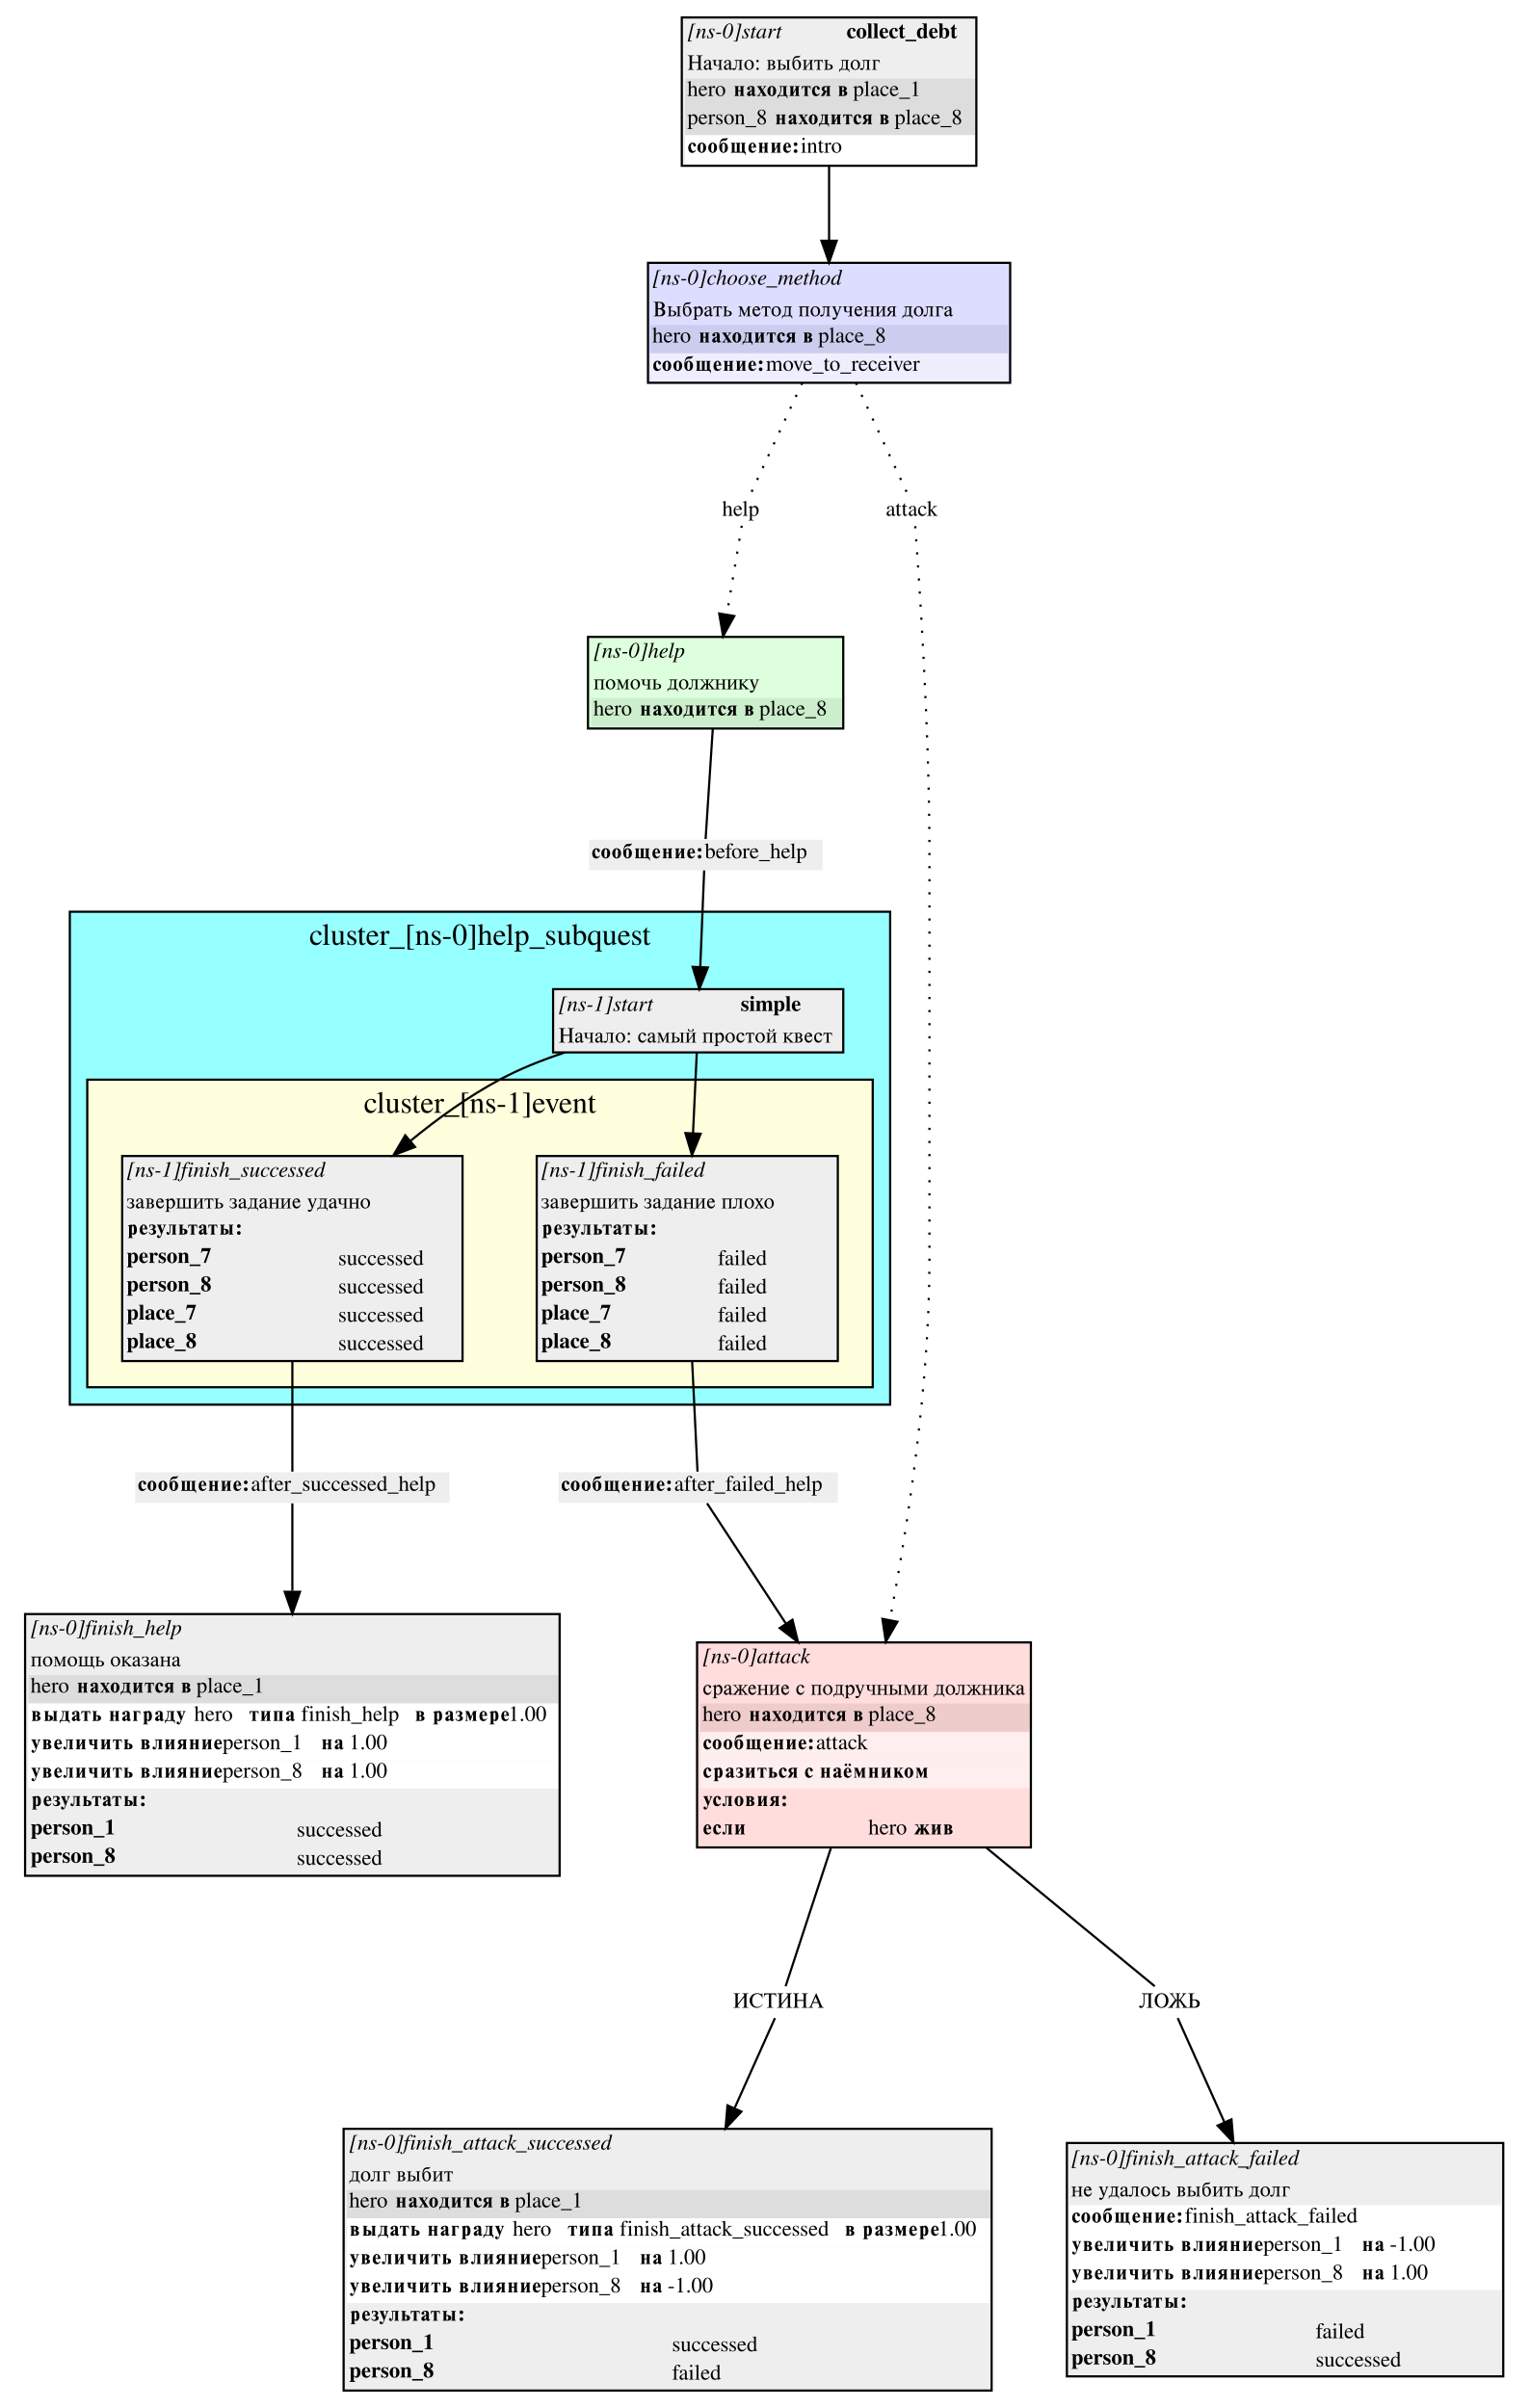
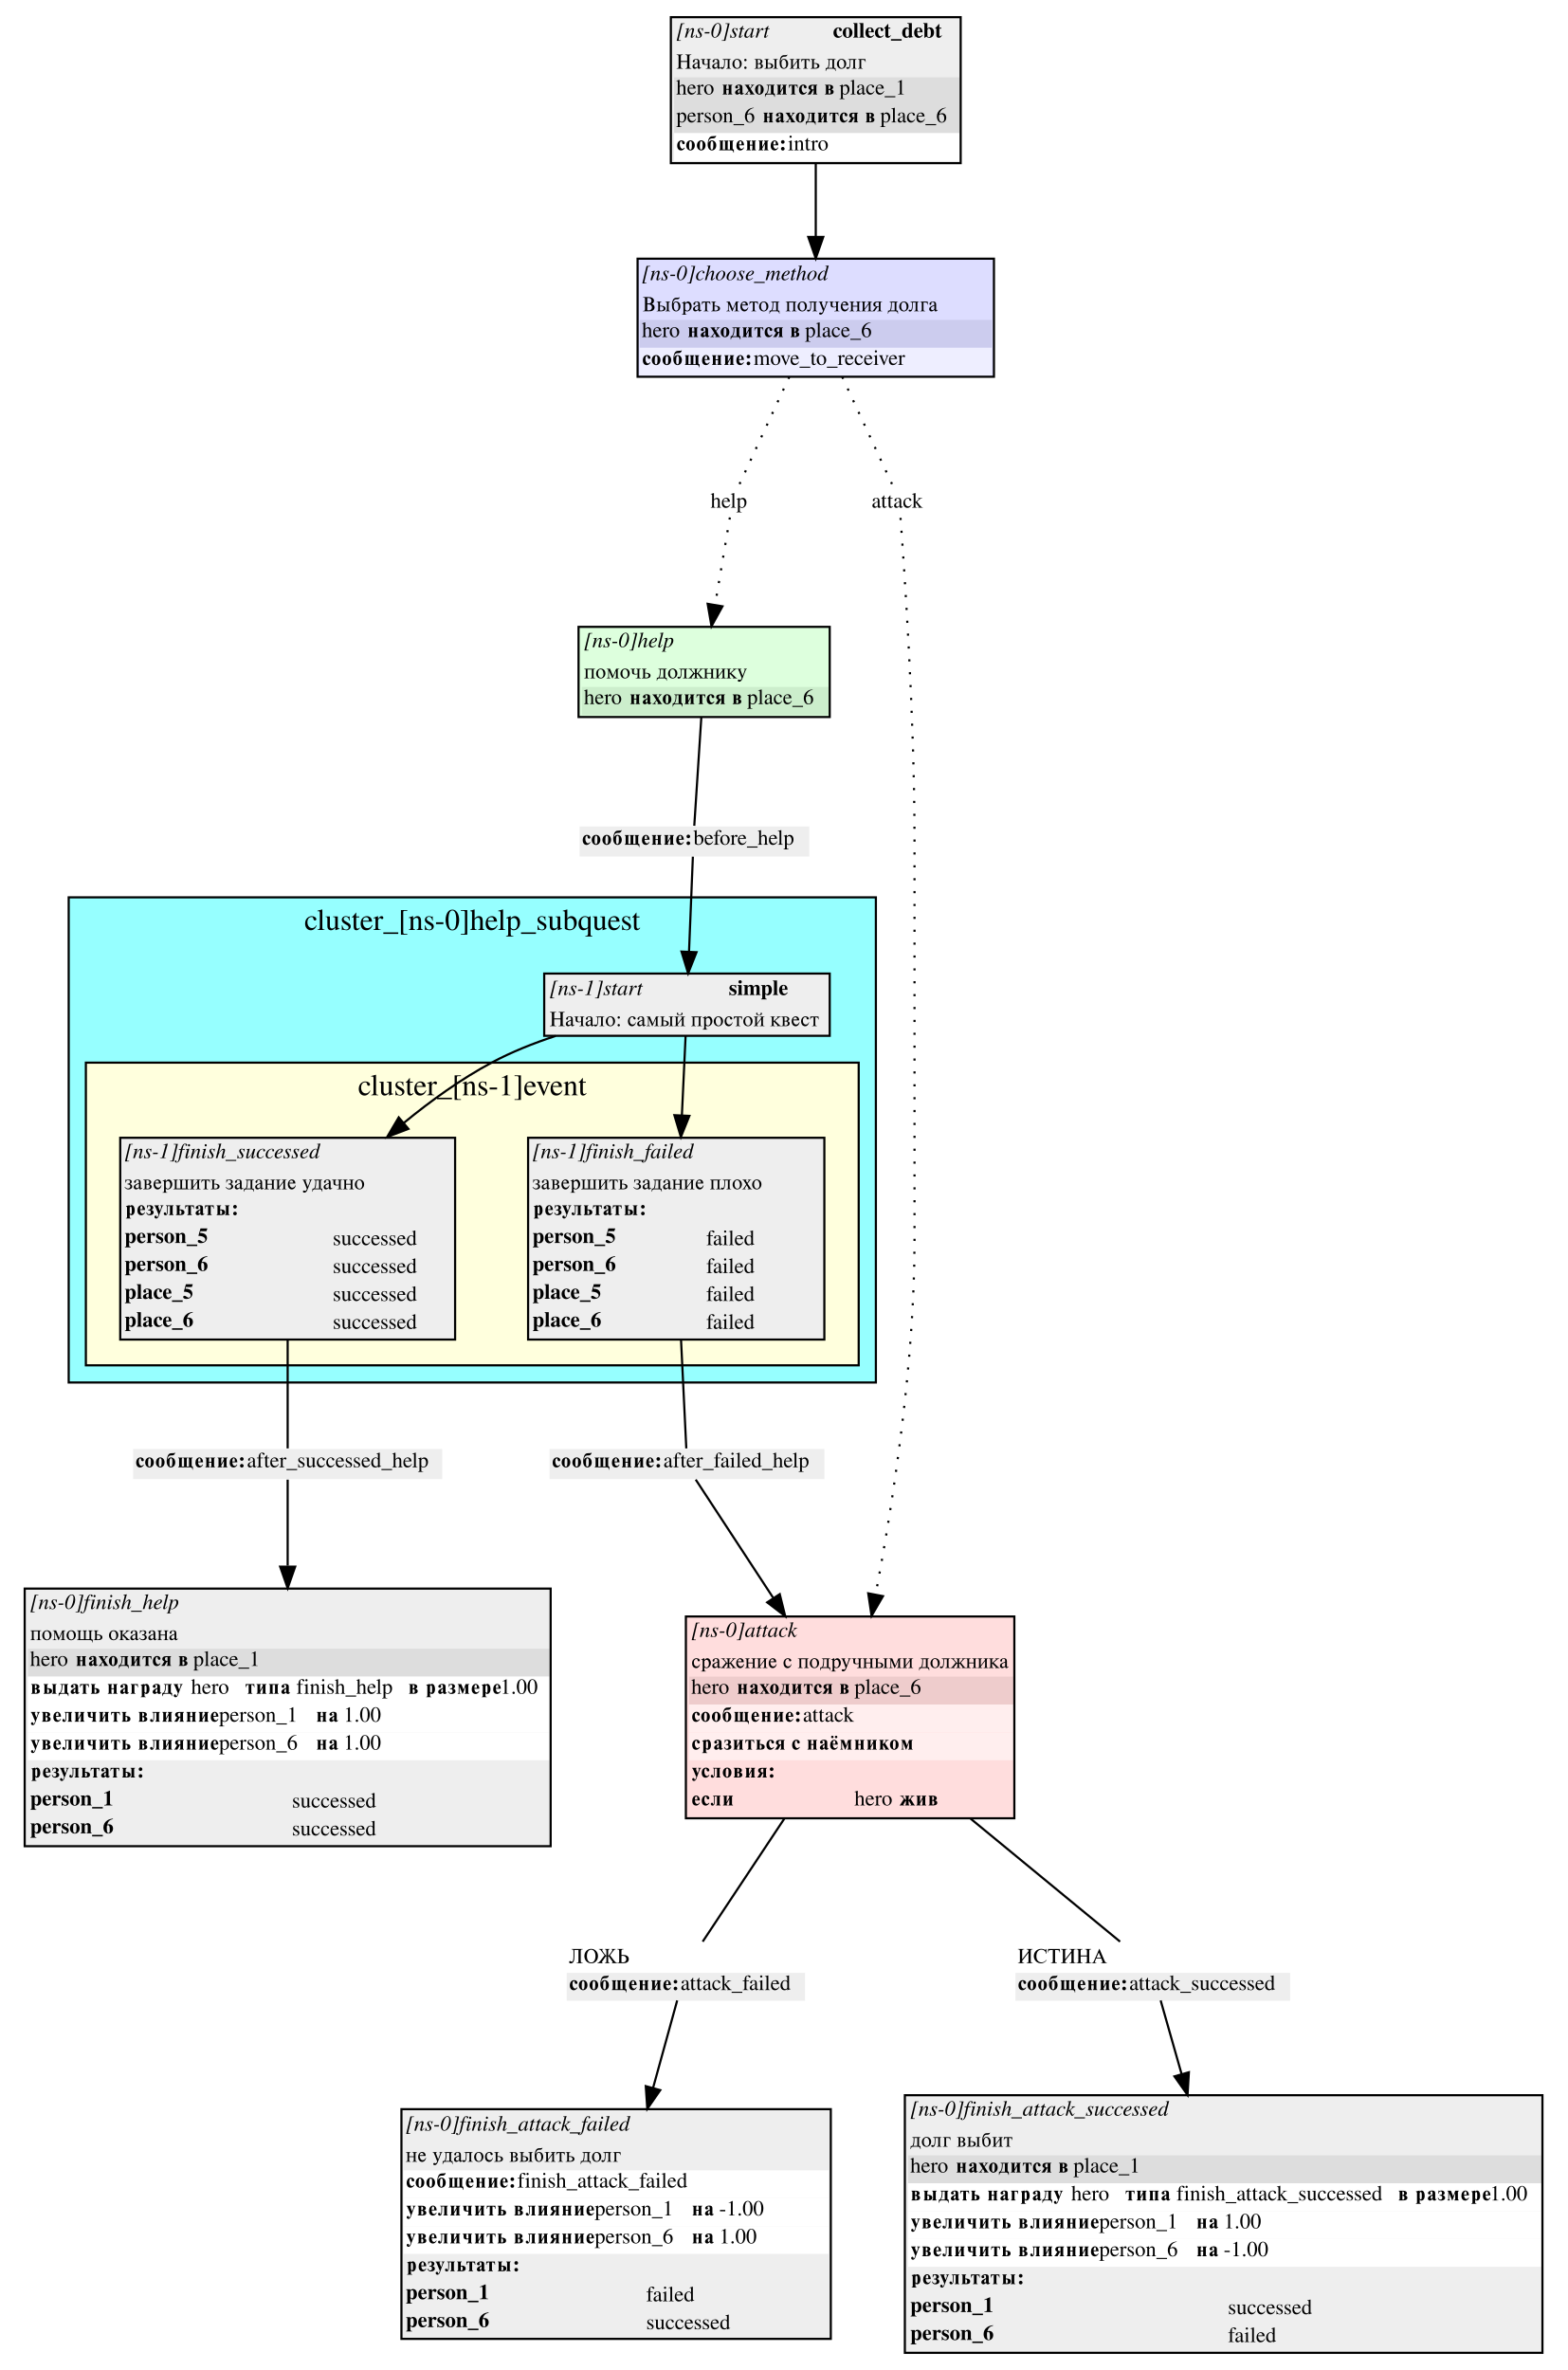
- <svg xmlns="http://www.w3.org/2000/svg" width="701pt" height="1104pt" viewBox="0.00 0.00 701.00 1104.00">
+ <svg xmlns="http://www.w3.org/2000/svg" width="730pt" height="1104pt" viewBox="0.00 0.00 730.00 1104.00">
  <g id="graph0" class="graph" transform="scale(1 1) rotate(0) translate(4 1100)">
-     <polygon fill="white" stroke="white" points="-4,4 -4,-1100 697,-1100 697,4 -4,4" />
+     <polygon fill="white" stroke="white" points="-4,4 -4,-1100 726,-1100 726,4 -4,4" />
    <g id="clust1" class="cluster">
      <polygon fill="#96ffff" stroke="black" points="28,-456 28,-682 404,-682 404,-456 28,-456" />
      <text text-anchor="middle" x="216" y="-666.8" font-family="Times,serif" font-size="14.00">cluster_[ns-0]help_subquest</text>
    </g>
    <g id="clust2" class="cluster">
      <polygon fill="#ffffdd" stroke="black" points="36,-464 36,-605 396,-605 396,-464 36,-464" />
      <text text-anchor="middle" x="216" y="-589.8" font-family="Times,serif" font-size="14.00">cluster_[ns-1]event</text>
    </g>
    <g id="node1" class="node">
      <polygon fill="#eeeeee" stroke="none" points="249.5,-617.5 249.5,-646.5 382.5,-646.5 382.5,-617.5 249.5,-617.5" />
      <text text-anchor="start" x="252" y="-636.5" font-family="Times,serif" font-style="italic" font-size="10.00">[ns-1]start</text>
      <text text-anchor="start" x="335.5" y="-636.5" font-family="Times,serif" font-weight="bold" font-size="10.00">simple</text>
      <text text-anchor="start" x="252" y="-622" font-family="Times,serif" font-size="10.00">Начало: самый простой квест</text>
      <polygon fill="none" stroke="black" points="249.5,-617.5 249.5,-646.5 382.5,-646.5 382.5,-617.5 249.5,-617.5" />
    </g>
    <g id="node6" class="node">
      <polygon fill="#eeeeee" stroke="none" points="242,-476 242,-570 380,-570 380,-476 242,-476" />
      <text text-anchor="start" x="244" y="-560.5" font-family="Times,serif" font-style="italic" font-size="10.00">[ns-1]finish_failed</text>
      <text text-anchor="start" x="244" y="-546" font-family="Times,serif" font-size="10.00">завершить задание плохо</text>
      <polygon fill="#eeeeee" stroke="none" points="243,-529 243,-542 379,-542 379,-529 243,-529" />
      <text text-anchor="start" x="244" y="-534" font-family="Times,serif" font-weight="bold" font-size="10.00">результаты:</text>
-       <text text-anchor="start" x="244" y="-521" font-family="Times,serif" font-weight="bold" font-size="10.00">person_7</text>
+       <text text-anchor="start" x="244" y="-521" font-family="Times,serif" font-weight="bold" font-size="10.00">person_5</text>
      <text text-anchor="start" x="325" y="-520" font-family="Times,serif" font-size="10.00">failed</text>
-       <text text-anchor="start" x="244" y="-508" font-family="Times,serif" font-weight="bold" font-size="10.00">person_8</text>
+       <text text-anchor="start" x="244" y="-508" font-family="Times,serif" font-weight="bold" font-size="10.00">person_6</text>
      <text text-anchor="start" x="325" y="-507" font-family="Times,serif" font-size="10.00">failed</text>
-       <text text-anchor="start" x="244" y="-495" font-family="Times,serif" font-weight="bold" font-size="10.00">place_7</text>
+       <text text-anchor="start" x="244" y="-495" font-family="Times,serif" font-weight="bold" font-size="10.00">place_5</text>
      <text text-anchor="start" x="325" y="-494" font-family="Times,serif" font-size="10.00">failed</text>
-       <text text-anchor="start" x="244" y="-482" font-family="Times,serif" font-weight="bold" font-size="10.00">place_8</text>
+       <text text-anchor="start" x="244" y="-482" font-family="Times,serif" font-weight="bold" font-size="10.00">place_6</text>
      <text text-anchor="start" x="325" y="-481" font-family="Times,serif" font-size="10.00">failed</text>
      <polygon fill="none" stroke="black" points="242,-476 242,-570 380,-570 380,-476 242,-476" />
    </g>
    <g id="edge14" class="edge">
      <path fill="none" stroke="black" d="M315.367,-617.448C314.918,-607.855 314.284,-594.28 313.637,-580.442" />
      <polygon fill="black" stroke="black" points="317.13,-580.198 313.167,-570.373 310.138,-580.525 317.13,-580.198" />
    </g>
    <g id="node7" class="node">
      <polygon fill="#eeeeee" stroke="none" points="52,-476 52,-570 208,-570 208,-476 52,-476" />
      <text text-anchor="start" x="54" y="-560.5" font-family="Times,serif" font-style="italic" font-size="10.00">[ns-1]finish_successed</text>
      <text text-anchor="start" x="54" y="-546" font-family="Times,serif" font-size="10.00">завершить задание удачно</text>
      <polygon fill="#eeeeee" stroke="none" points="53,-529 53,-542 207,-542 207,-529 53,-529" />
      <text text-anchor="start" x="54" y="-534" font-family="Times,serif" font-weight="bold" font-size="10.00">результаты:</text>
-       <text text-anchor="start" x="54" y="-521" font-family="Times,serif" font-weight="bold" font-size="10.00">person_7</text>
+       <text text-anchor="start" x="54" y="-521" font-family="Times,serif" font-weight="bold" font-size="10.00">person_5</text>
      <text text-anchor="start" x="151" y="-520" font-family="Times,serif" font-size="10.00">successed</text>
-       <text text-anchor="start" x="54" y="-508" font-family="Times,serif" font-weight="bold" font-size="10.00">person_8</text>
+       <text text-anchor="start" x="54" y="-508" font-family="Times,serif" font-weight="bold" font-size="10.00">person_6</text>
      <text text-anchor="start" x="151" y="-507" font-family="Times,serif" font-size="10.00">successed</text>
-       <text text-anchor="start" x="54" y="-495" font-family="Times,serif" font-weight="bold" font-size="10.00">place_7</text>
+       <text text-anchor="start" x="54" y="-495" font-family="Times,serif" font-weight="bold" font-size="10.00">place_5</text>
      <text text-anchor="start" x="151" y="-494" font-family="Times,serif" font-size="10.00">successed</text>
-       <text text-anchor="start" x="54" y="-482" font-family="Times,serif" font-weight="bold" font-size="10.00">place_8</text>
+       <text text-anchor="start" x="54" y="-482" font-family="Times,serif" font-weight="bold" font-size="10.00">place_6</text>
      <text text-anchor="start" x="151" y="-481" font-family="Times,serif" font-size="10.00">successed</text>
      <polygon fill="none" stroke="black" points="52,-476 52,-570 208,-570 208,-476 52,-476" />
    </g>
-     <g id="edge15" class="edge">
+     <g id="edge17" class="edge">
      <path fill="none" stroke="black" d="M254.858,-617.448C244.589,-614.078 234.268,-609.969 225,-605 210.763,-597.367 196.764,-587.312 184.07,-576.894" />
      <polygon fill="black" stroke="black" points="186.246,-574.15 176.345,-570.378 181.733,-579.501 186.246,-574.15" />
    </g>
    <g id="node2" class="node">
      <polygon fill="#eeeeee" stroke="none" points="308.5,-1024 308.5,-1092 443.5,-1092 443.5,-1024 308.5,-1024" />
      <text text-anchor="start" x="311" y="-1082.5" font-family="Times,serif" font-style="italic" font-size="10.00">[ns-0]start</text>
      <text text-anchor="start" x="384" y="-1082.5" font-family="Times,serif" font-weight="bold" font-size="10.00">collect_debt</text>
      <text text-anchor="start" x="311" y="-1068" font-family="Times,serif" font-size="10.00">Начало: выбить долг</text>
      <polygon fill="#dddddd" stroke="none" points="310,-1051 310,-1064 443,-1064 443,-1051 310,-1051" />
      <text text-anchor="start" x="311" y="-1056" font-family="Times,serif" font-size="10.00">hero </text>
      <text text-anchor="start" x="332" y="-1056" font-family="Times,serif" font-weight="bold" font-size="10.00">находится в</text>
      <text text-anchor="start" x="387" y="-1056" font-family="Times,serif" font-size="10.00"> place_1</text>
      <polygon fill="#dddddd" stroke="none" points="310,-1038 310,-1051 443,-1051 443,-1038 310,-1038" />
-       <text text-anchor="start" x="311" y="-1043" font-family="Times,serif" font-size="10.00">person_8 </text>
+       <text text-anchor="start" x="311" y="-1043" font-family="Times,serif" font-size="10.00">person_6 </text>
      <text text-anchor="start" x="351" y="-1043" font-family="Times,serif" font-weight="bold" font-size="10.00">находится в</text>
-       <text text-anchor="start" x="406" y="-1043" font-family="Times,serif" font-size="10.00"> place_8</text>
+       <text text-anchor="start" x="406" y="-1043" font-family="Times,serif" font-size="10.00"> place_6</text>
      <polygon fill="#ffffff" stroke="none" points="310,-1025 310,-1038 443,-1038 443,-1025 310,-1025" />
      <text text-anchor="start" x="311" y="-1030" font-family="Times,serif" font-weight="bold" font-size="10.00">сообщение:</text>
      <text text-anchor="start" x="363" y="-1030" font-family="Times,serif" font-size="10.00"> intro</text>
      <polygon fill="none" stroke="black" points="308.5,-1024 308.5,-1092 443.5,-1092 443.5,-1024 308.5,-1024" />
    </g>
    <g id="node5" class="node">
      <polygon fill="#ddddff" stroke="none" points="293,-924.5 293,-979.5 459,-979.5 459,-924.5 293,-924.5" />
      <text text-anchor="start" x="295" y="-969.5" font-family="Times,serif" font-style="italic" font-size="10.00">[ns-0]choose_method</text>
      <text text-anchor="start" x="295" y="-955" font-family="Times,serif" font-size="10.00">Выбрать метод получения долга</text>
      <polygon fill="#ccccee" stroke="none" points="294,-938 294,-951 458,-951 458,-938 294,-938" />
      <text text-anchor="start" x="295" y="-943" font-family="Times,serif" font-size="10.00">hero </text>
      <text text-anchor="start" x="316" y="-943" font-family="Times,serif" font-weight="bold" font-size="10.00">находится в</text>
-       <text text-anchor="start" x="371" y="-943" font-family="Times,serif" font-size="10.00"> place_8</text>
+       <text text-anchor="start" x="371" y="-943" font-family="Times,serif" font-size="10.00"> place_6</text>
      <polygon fill="#eeeeff" stroke="none" points="294,-925 294,-938 458,-938 458,-925 294,-925" />
      <text text-anchor="start" x="295" y="-930" font-family="Times,serif" font-weight="bold" font-size="10.00">сообщение:</text>
      <text text-anchor="start" x="347" y="-930" font-family="Times,serif" font-size="10.00"> move_to_receiver</text>
      <polygon fill="none" stroke="black" points="293,-924.5 293,-979.5 459,-979.5 459,-924.5 293,-924.5" />
    </g>
    <g id="edge5" class="edge">
      <path fill="none" stroke="black" d="M376,-1023.81C376,-1013 376,-1000.93 376,-989.867" />
      <polygon fill="black" stroke="black" points="379.5,-989.639 376,-979.639 372.5,-989.639 379.5,-989.639" />
    </g>
    <g id="node3" class="node">
      <polygon fill="#ffdddd" stroke="none" points="315.5,-253 315.5,-347 468.5,-347 468.5,-253 315.5,-253" />
      <text text-anchor="start" x="318" y="-337.5" font-family="Times,serif" font-style="italic" font-size="10.00">[ns-0]attack</text>
      <text text-anchor="start" x="318" y="-323" font-family="Times,serif" font-size="10.00">сражение с подручными должника</text>
      <polygon fill="#eecccc" stroke="none" points="317,-306 317,-319 468,-319 468,-306 317,-306" />
      <text text-anchor="start" x="318" y="-311" font-family="Times,serif" font-size="10.00">hero </text>
      <text text-anchor="start" x="339" y="-311" font-family="Times,serif" font-weight="bold" font-size="10.00">находится в</text>
-       <text text-anchor="start" x="394" y="-311" font-family="Times,serif" font-size="10.00"> place_8</text>
+       <text text-anchor="start" x="394" y="-311" font-family="Times,serif" font-size="10.00"> place_6</text>
      <polygon fill="#ffeeee" stroke="none" points="317,-293 317,-306 468,-306 468,-293 317,-293" />
      <text text-anchor="start" x="318" y="-298" font-family="Times,serif" font-weight="bold" font-size="10.00">сообщение:</text>
      <text text-anchor="start" x="370" y="-298" font-family="Times,serif" font-size="10.00"> attack</text>
      <polygon fill="#ffeeee" stroke="none" points="317,-280 317,-293 468,-293 468,-280 317,-280" />
      <text text-anchor="start" x="318" y="-285" font-family="Times,serif" font-weight="bold" font-size="10.00">сразиться с наёмником</text>
      <polygon fill="#ffdddd" stroke="none" points="317,-267 317,-280 468,-280 468,-267 317,-267" />
      <text text-anchor="start" x="318" y="-272" font-family="Times,serif" font-weight="bold" font-size="10.00">условия:</text>
      <text text-anchor="start" x="318" y="-259" font-family="Times,serif" font-weight="bold" font-size="10.00">если </text>
      <polygon fill="#ffdddd" stroke="none" points="393,-254 393,-267 468,-267 468,-254 393,-254" />
      <text text-anchor="start" x="394" y="-259" font-family="Times,serif" font-size="10.00">hero </text>
      <text text-anchor="start" x="415" y="-259" font-family="Times,serif" font-weight="bold" font-size="10.00">жив</text>
      <polygon fill="none" stroke="black" points="315.5,-253 315.5,-347 468.5,-347 468.5,-253 315.5,-253" />
    </g>
    <g id="node15" class="node">
-       <polygon fill="#ffffff" stroke="none" points="331,-175 331,-189 377,-189 377,-175 331,-175" />
-       <text text-anchor="start" x="332" y="-179.5" font-family="Times,serif" font-size="10.00">ИСТИНА</text>
+       <polygon fill="#ffffff" stroke="none" points="260,-181 260,-195 371,-195 371,-181 260,-181" />
+       <text text-anchor="start" x="261" y="-185.5" font-family="Times,serif" font-size="10.00">ЛОЖЬ</text>
+       <polygon fill="#eeeeee" stroke="none" points="260,-168 260,-181 371,-181 371,-168 260,-168" />
+       <text text-anchor="start" x="261" y="-173" font-family="Times,serif" font-weight="bold" font-size="10.00">сообщение:</text>
+       <text text-anchor="start" x="313" y="-173" font-family="Times,serif" font-size="10.00"> attack_failed</text>
    </g>
    <g id="edge10" class="edge">
-       <path fill="none" stroke="black" d="M376.872,-252.82C368.924,-228.559 360.033,-201.416 356.084,-189.36" />
+       <path fill="none" stroke="black" d="M361.346,-252.82C347.59,-232.097 332.439,-209.271 323.325,-195.542" />
    </g>
    <g id="node17" class="node">
-       <polygon fill="#ffffff" stroke="none" points="517,-175 517,-189 550,-189 550,-175 517,-175" />
-       <text text-anchor="start" x="518" y="-179.5" font-family="Times,serif" font-size="10.00">ЛОЖЬ</text>
-     </g>
-     <g id="edge16" class="edge">
-       <path fill="none" stroke="black" d="M448.132,-252.82C477.622,-228.559 510.615,-201.416 525.269,-189.36" />
+       <polygon fill="#ffffff" stroke="none" points="469,-181 469,-195 597,-195 597,-181 469,-181" />
+       <text text-anchor="start" x="470" y="-185.5" font-family="Times,serif" font-size="10.00">ИСТИНА</text>
+       <polygon fill="#eeeeee" stroke="none" points="469,-168 469,-181 597,-181 597,-168 469,-168" />
+       <text text-anchor="start" x="470" y="-173" font-family="Times,serif" font-weight="bold" font-size="10.00">сообщение:</text>
+       <text text-anchor="start" x="522" y="-173" font-family="Times,serif" font-size="10.00"> attack_successed</text>
+     </g>
+     <g id="edge15" class="edge">
+       <path fill="none" stroke="black" d="M448.132,-252.82C473.322,-232.097 501.067,-209.271 517.756,-195.542" />
    </g>
    <g id="node4" class="node">
-       <polygon fill="#eeeeee" stroke="none" points="153.5,-4 153.5,-124 450.5,-124 450.5,-4 153.5,-4" />
-       <text text-anchor="start" x="156" y="-114.5" font-family="Times,serif" font-style="italic" font-size="10.00">[ns-0]finish_attack_successed</text>
-       <text text-anchor="start" x="156" y="-100" font-family="Times,serif" font-size="10.00">долг выбит</text>
-       <polygon fill="#dddddd" stroke="none" points="155,-83 155,-96 450,-96 450,-83 155,-83" />
-       <text text-anchor="start" x="156" y="-88" font-family="Times,serif" font-size="10.00">hero </text>
-       <text text-anchor="start" x="177" y="-88" font-family="Times,serif" font-weight="bold" font-size="10.00">находится в</text>
-       <text text-anchor="start" x="232" y="-88" font-family="Times,serif" font-size="10.00"> place_1</text>
-       <polygon fill="#ffffff" stroke="none" points="155,-70 155,-83 450,-83 450,-70 155,-70" />
-       <text text-anchor="start" x="156" y="-75" font-family="Times,serif" font-weight="bold" font-size="10.00">выдать награду </text>
-       <text text-anchor="start" x="231" y="-75" font-family="Times,serif" font-size="10.00">  hero </text>
-       <text text-anchor="start" x="256" y="-75" font-family="Times,serif" font-weight="bold" font-size="10.00">типа </text>
-       <text text-anchor="start" x="280" y="-75" font-family="Times,serif" font-size="10.00"> finish_attack_successed </text>
-       <text text-anchor="start" x="383" y="-75" font-family="Times,serif" font-weight="bold" font-size="10.00">в размере</text>
-       <text text-anchor="start" x="426" y="-75" font-family="Times,serif" font-size="10.00"> 1.00</text>
-       <polygon fill="#ffffff" stroke="none" points="155,-57 155,-70 450,-70 450,-57 155,-57" />
-       <text text-anchor="start" x="156" y="-62" font-family="Times,serif" font-weight="bold" font-size="10.00">увеличить влияние </text>
-       <text text-anchor="start" x="244" y="-62" font-family="Times,serif" font-size="10.00">  person_1 </text>
-       <text text-anchor="start" x="289" y="-62" font-family="Times,serif" font-weight="bold" font-size="10.00">на </text>
-       <text text-anchor="start" x="302" y="-62" font-family="Times,serif" font-size="10.00"> 1.00</text>
-       <polygon fill="#ffffff" stroke="none" points="155,-44 155,-57 450,-57 450,-44 155,-44" />
-       <text text-anchor="start" x="156" y="-49" font-family="Times,serif" font-weight="bold" font-size="10.00">увеличить влияние </text>
-       <text text-anchor="start" x="244" y="-49" font-family="Times,serif" font-size="10.00">  person_8 </text>
-       <text text-anchor="start" x="289" y="-49" font-family="Times,serif" font-weight="bold" font-size="10.00">на </text>
-       <text text-anchor="start" x="302" y="-49" font-family="Times,serif" font-size="10.00"> -1.00</text>
-       <polygon fill="#eeeeee" stroke="none" points="155,-31 155,-44 450,-44 450,-31 155,-31" />
-       <text text-anchor="start" x="156" y="-36" font-family="Times,serif" font-weight="bold" font-size="10.00">результаты:</text>
-       <text text-anchor="start" x="156" y="-23" font-family="Times,serif" font-weight="bold" font-size="10.00">person_1</text>
-       <text text-anchor="start" x="304" y="-22" font-family="Times,serif" font-size="10.00">successed</text>
-       <text text-anchor="start" x="156" y="-10" font-family="Times,serif" font-weight="bold" font-size="10.00">person_8</text>
-       <text text-anchor="start" x="304" y="-9" font-family="Times,serif" font-size="10.00">failed</text>
-       <polygon fill="none" stroke="black" points="153.5,-4 153.5,-124 450.5,-124 450.5,-4 153.5,-4" />
+       <polygon fill="#eeeeee" stroke="none" points="417.5,-4 417.5,-124 714.5,-124 714.5,-4 417.5,-4" />
+       <text text-anchor="start" x="420" y="-114.5" font-family="Times,serif" font-style="italic" font-size="10.00">[ns-0]finish_attack_successed</text>
+       <text text-anchor="start" x="420" y="-100" font-family="Times,serif" font-size="10.00">долг выбит</text>
+       <polygon fill="#dddddd" stroke="none" points="419,-83 419,-96 714,-96 714,-83 419,-83" />
+       <text text-anchor="start" x="420" y="-88" font-family="Times,serif" font-size="10.00">hero </text>
+       <text text-anchor="start" x="441" y="-88" font-family="Times,serif" font-weight="bold" font-size="10.00">находится в</text>
+       <text text-anchor="start" x="496" y="-88" font-family="Times,serif" font-size="10.00"> place_1</text>
+       <polygon fill="#ffffff" stroke="none" points="419,-70 419,-83 714,-83 714,-70 419,-70" />
+       <text text-anchor="start" x="420" y="-75" font-family="Times,serif" font-weight="bold" font-size="10.00">выдать награду </text>
+       <text text-anchor="start" x="495" y="-75" font-family="Times,serif" font-size="10.00">  hero </text>
+       <text text-anchor="start" x="520" y="-75" font-family="Times,serif" font-weight="bold" font-size="10.00">типа </text>
+       <text text-anchor="start" x="544" y="-75" font-family="Times,serif" font-size="10.00"> finish_attack_successed </text>
+       <text text-anchor="start" x="647" y="-75" font-family="Times,serif" font-weight="bold" font-size="10.00">в размере</text>
+       <text text-anchor="start" x="690" y="-75" font-family="Times,serif" font-size="10.00"> 1.00</text>
+       <polygon fill="#ffffff" stroke="none" points="419,-57 419,-70 714,-70 714,-57 419,-57" />
+       <text text-anchor="start" x="420" y="-62" font-family="Times,serif" font-weight="bold" font-size="10.00">увеличить влияние </text>
+       <text text-anchor="start" x="508" y="-62" font-family="Times,serif" font-size="10.00">  person_1 </text>
+       <text text-anchor="start" x="553" y="-62" font-family="Times,serif" font-weight="bold" font-size="10.00">на </text>
+       <text text-anchor="start" x="566" y="-62" font-family="Times,serif" font-size="10.00"> 1.00</text>
+       <polygon fill="#ffffff" stroke="none" points="419,-44 419,-57 714,-57 714,-44 419,-44" />
+       <text text-anchor="start" x="420" y="-49" font-family="Times,serif" font-weight="bold" font-size="10.00">увеличить влияние </text>
+       <text text-anchor="start" x="508" y="-49" font-family="Times,serif" font-size="10.00">  person_6 </text>
+       <text text-anchor="start" x="553" y="-49" font-family="Times,serif" font-weight="bold" font-size="10.00">на </text>
+       <text text-anchor="start" x="566" y="-49" font-family="Times,serif" font-size="10.00"> -1.00</text>
+       <polygon fill="#eeeeee" stroke="none" points="419,-31 419,-44 714,-44 714,-31 419,-31" />
+       <text text-anchor="start" x="420" y="-36" font-family="Times,serif" font-weight="bold" font-size="10.00">результаты:</text>
+       <text text-anchor="start" x="420" y="-23" font-family="Times,serif" font-weight="bold" font-size="10.00">person_1</text>
+       <text text-anchor="start" x="568" y="-22" font-family="Times,serif" font-size="10.00">successed</text>
+       <text text-anchor="start" x="420" y="-10" font-family="Times,serif" font-weight="bold" font-size="10.00">person_6</text>
+       <text text-anchor="start" x="568" y="-9" font-family="Times,serif" font-size="10.00">failed</text>
+       <polygon fill="none" stroke="black" points="417.5,-4 417.5,-124 714.5,-124 714.5,-4 417.5,-4" />
    </g>
    <g id="node13" class="node">
      <polygon fill="#ffffff" stroke="none" points="326,-859 326,-873 348,-873 348,-859 326,-859" />
      <text text-anchor="start" x="327" y="-863.5" font-family="Times,serif" font-size="10.00">help</text>
    </g>
    <g id="edge6" class="edge">
      <path fill="none" stroke="black" stroke-dasharray="1,5" d="M363.66,-924.422C355.269,-906.349 344.825,-883.853 339.868,-873.177" />
    </g>
    <g id="node16" class="node">
      <polygon fill="#ffffff" stroke="none" points="401,-859 401,-873 429,-873 429,-859 401,-859" />
      <text text-anchor="start" x="402" y="-863.5" font-family="Times,serif" font-size="10.00">attack</text>
    </g>
    <g id="edge12" class="edge">
      <path fill="none" stroke="black" stroke-dasharray="1,5" d="M388.34,-924.422C396.731,-906.349 407.175,-883.853 412.132,-873.177" />
    </g>
    <g id="node12" class="node">
      <polygon fill="#eeeeee" stroke="none" points="252,-411 252,-425 380,-425 380,-411 252,-411" />
      <text text-anchor="start" x="253" y="-416.5" font-family="Times,serif" font-weight="bold" font-size="10.00">сообщение:</text>
      <text text-anchor="start" x="305" y="-416.5" font-family="Times,serif" font-size="10.00"> after_failed_help</text>
    </g>
    <g id="edge3" class="edge">
      <path fill="none" stroke="black" d="M313.237,-475.923C314.194,-456.211 315.202,-435.429 315.694,-425.298" />
    </g>
    <g id="node11" class="node">
      <polygon fill="#eeeeee" stroke="none" points="58,-411 58,-425 202,-425 202,-411 58,-411" />
      <text text-anchor="start" x="59" y="-416.5" font-family="Times,serif" font-weight="bold" font-size="10.00">сообщение:</text>
      <text text-anchor="start" x="111" y="-416.5" font-family="Times,serif" font-size="10.00"> after_successed_help</text>
    </g>
    <g id="edge1" class="edge">
      <path fill="none" stroke="black" d="M130,-475.923C130,-456.211 130,-435.429 130,-425.298" />
    </g>
    <g id="node8" class="node">
-       <polygon fill="#eeeeee" stroke="none" points="485,-10.5 485,-117.5 685,-117.5 685,-10.5 485,-10.5" />
-       <text text-anchor="start" x="487" y="-107.5" font-family="Times,serif" font-style="italic" font-size="10.00">[ns-0]finish_attack_failed</text>
-       <text text-anchor="start" x="487" y="-93" font-family="Times,serif" font-size="10.00">не удалось выбить долг</text>
-       <polygon fill="#ffffff" stroke="none" points="486,-76 486,-89 684,-89 684,-76 486,-76" />
-       <text text-anchor="start" x="487" y="-81" font-family="Times,serif" font-weight="bold" font-size="10.00">сообщение:</text>
-       <text text-anchor="start" x="539" y="-81" font-family="Times,serif" font-size="10.00"> finish_attack_failed</text>
-       <polygon fill="#ffffff" stroke="none" points="486,-63 486,-76 684,-76 684,-63 486,-63" />
-       <text text-anchor="start" x="487" y="-68" font-family="Times,serif" font-weight="bold" font-size="10.00">увеличить влияние </text>
-       <text text-anchor="start" x="575" y="-68" font-family="Times,serif" font-size="10.00">  person_1 </text>
-       <text text-anchor="start" x="620" y="-68" font-family="Times,serif" font-weight="bold" font-size="10.00">на </text>
-       <text text-anchor="start" x="633" y="-68" font-family="Times,serif" font-size="10.00"> -1.00</text>
-       <polygon fill="#ffffff" stroke="none" points="486,-50 486,-63 684,-63 684,-50 486,-50" />
-       <text text-anchor="start" x="487" y="-55" font-family="Times,serif" font-weight="bold" font-size="10.00">увеличить влияние </text>
-       <text text-anchor="start" x="575" y="-55" font-family="Times,serif" font-size="10.00">  person_8 </text>
-       <text text-anchor="start" x="620" y="-55" font-family="Times,serif" font-weight="bold" font-size="10.00">на </text>
-       <text text-anchor="start" x="633" y="-55" font-family="Times,serif" font-size="10.00"> 1.00</text>
-       <polygon fill="#eeeeee" stroke="none" points="486,-37 486,-50 684,-50 684,-37 486,-37" />
-       <text text-anchor="start" x="487" y="-42" font-family="Times,serif" font-weight="bold" font-size="10.00">результаты:</text>
-       <text text-anchor="start" x="487" y="-29" font-family="Times,serif" font-weight="bold" font-size="10.00">person_1</text>
-       <text text-anchor="start" x="599" y="-28" font-family="Times,serif" font-size="10.00">failed</text>
-       <text text-anchor="start" x="487" y="-16" font-family="Times,serif" font-weight="bold" font-size="10.00">person_8</text>
-       <text text-anchor="start" x="599" y="-15" font-family="Times,serif" font-size="10.00">successed</text>
-       <polygon fill="none" stroke="black" points="485,-10.5 485,-117.5 685,-117.5 685,-10.5 485,-10.5" />
+       <polygon fill="#eeeeee" stroke="none" points="183,-10.5 183,-117.5 383,-117.5 383,-10.5 183,-10.5" />
+       <text text-anchor="start" x="185" y="-107.5" font-family="Times,serif" font-style="italic" font-size="10.00">[ns-0]finish_attack_failed</text>
+       <text text-anchor="start" x="185" y="-93" font-family="Times,serif" font-size="10.00">не удалось выбить долг</text>
+       <polygon fill="#ffffff" stroke="none" points="184,-76 184,-89 382,-89 382,-76 184,-76" />
+       <text text-anchor="start" x="185" y="-81" font-family="Times,serif" font-weight="bold" font-size="10.00">сообщение:</text>
+       <text text-anchor="start" x="237" y="-81" font-family="Times,serif" font-size="10.00"> finish_attack_failed</text>
+       <polygon fill="#ffffff" stroke="none" points="184,-63 184,-76 382,-76 382,-63 184,-63" />
+       <text text-anchor="start" x="185" y="-68" font-family="Times,serif" font-weight="bold" font-size="10.00">увеличить влияние </text>
+       <text text-anchor="start" x="273" y="-68" font-family="Times,serif" font-size="10.00">  person_1 </text>
+       <text text-anchor="start" x="318" y="-68" font-family="Times,serif" font-weight="bold" font-size="10.00">на </text>
+       <text text-anchor="start" x="331" y="-68" font-family="Times,serif" font-size="10.00"> -1.00</text>
+       <polygon fill="#ffffff" stroke="none" points="184,-50 184,-63 382,-63 382,-50 184,-50" />
+       <text text-anchor="start" x="185" y="-55" font-family="Times,serif" font-weight="bold" font-size="10.00">увеличить влияние </text>
+       <text text-anchor="start" x="273" y="-55" font-family="Times,serif" font-size="10.00">  person_6 </text>
+       <text text-anchor="start" x="318" y="-55" font-family="Times,serif" font-weight="bold" font-size="10.00">на </text>
+       <text text-anchor="start" x="331" y="-55" font-family="Times,serif" font-size="10.00"> 1.00</text>
+       <polygon fill="#eeeeee" stroke="none" points="184,-37 184,-50 382,-50 382,-37 184,-37" />
+       <text text-anchor="start" x="185" y="-42" font-family="Times,serif" font-weight="bold" font-size="10.00">результаты:</text>
+       <text text-anchor="start" x="185" y="-29" font-family="Times,serif" font-weight="bold" font-size="10.00">person_1</text>
+       <text text-anchor="start" x="297" y="-28" font-family="Times,serif" font-size="10.00">failed</text>
+       <text text-anchor="start" x="185" y="-16" font-family="Times,serif" font-weight="bold" font-size="10.00">person_6</text>
+       <text text-anchor="start" x="297" y="-15" font-family="Times,serif" font-size="10.00">successed</text>
+       <polygon fill="none" stroke="black" points="183,-10.5 183,-117.5 383,-117.5 383,-10.5 183,-10.5" />
    </g>
    <g id="node9" class="node">
      <polygon fill="#ddffdd" stroke="none" points="265.5,-766 265.5,-808 382.5,-808 382.5,-766 265.5,-766" />
      <text text-anchor="start" x="268" y="-798.5" font-family="Times,serif" font-style="italic" font-size="10.00">[ns-0]help</text>
      <text text-anchor="start" x="268" y="-784" font-family="Times,serif" font-size="10.00">помочь должнику</text>
      <polygon fill="#cceecc" stroke="none" points="267,-767 267,-780 382,-780 382,-767 267,-767" />
      <text text-anchor="start" x="268" y="-772" font-family="Times,serif" font-size="10.00">hero </text>
      <text text-anchor="start" x="289" y="-772" font-family="Times,serif" font-weight="bold" font-size="10.00">находится в</text>
-       <text text-anchor="start" x="344" y="-772" font-family="Times,serif" font-size="10.00"> place_8</text>
+       <text text-anchor="start" x="344" y="-772" font-family="Times,serif" font-size="10.00"> place_6</text>
      <polygon fill="none" stroke="black" points="265.5,-766 265.5,-808 382.5,-808 382.5,-766 265.5,-766" />
    </g>
    <g id="node14" class="node">
      <polygon fill="#eeeeee" stroke="none" points="266,-701 266,-715 373,-715 373,-701 266,-701" />
      <text text-anchor="start" x="267" y="-706.5" font-family="Times,serif" font-weight="bold" font-size="10.00">сообщение:</text>
      <text text-anchor="start" x="319" y="-706.5" font-family="Times,serif" font-size="10.00"> before_help</text>
    </g>
    <g id="edge8" class="edge">
      <path fill="none" stroke="black" d="M322.686,-765.769C321.598,-749.015 320.12,-726.253 319.412,-715.342" />
    </g>
    <g id="node10" class="node">
      <polygon fill="#eeeeee" stroke="none" points="7.5,-240 7.5,-360 252.5,-360 252.5,-240 7.5,-240" />
      <text text-anchor="start" x="10" y="-350.5" font-family="Times,serif" font-style="italic" font-size="10.00">[ns-0]finish_help</text>
      <text text-anchor="start" x="10" y="-336" font-family="Times,serif" font-size="10.00">помощь оказана</text>
      <polygon fill="#dddddd" stroke="none" points="9,-319 9,-332 252,-332 252,-319 9,-319" />
      <text text-anchor="start" x="10" y="-324" font-family="Times,serif" font-size="10.00">hero </text>
      <text text-anchor="start" x="31" y="-324" font-family="Times,serif" font-weight="bold" font-size="10.00">находится в</text>
      <text text-anchor="start" x="86" y="-324" font-family="Times,serif" font-size="10.00"> place_1</text>
      <polygon fill="#ffffff" stroke="none" points="9,-306 9,-319 252,-319 252,-306 9,-306" />
      <text text-anchor="start" x="10" y="-311" font-family="Times,serif" font-weight="bold" font-size="10.00">выдать награду </text>
      <text text-anchor="start" x="85" y="-311" font-family="Times,serif" font-size="10.00">  hero </text>
      <text text-anchor="start" x="110" y="-311" font-family="Times,serif" font-weight="bold" font-size="10.00">типа </text>
      <text text-anchor="start" x="134" y="-311" font-family="Times,serif" font-size="10.00"> finish_help </text>
      <text text-anchor="start" x="186" y="-311" font-family="Times,serif" font-weight="bold" font-size="10.00">в размере</text>
      <text text-anchor="start" x="229" y="-311" font-family="Times,serif" font-size="10.00"> 1.00</text>
      <polygon fill="#ffffff" stroke="none" points="9,-293 9,-306 252,-306 252,-293 9,-293" />
      <text text-anchor="start" x="10" y="-298" font-family="Times,serif" font-weight="bold" font-size="10.00">увеличить влияние </text>
      <text text-anchor="start" x="98" y="-298" font-family="Times,serif" font-size="10.00">  person_1 </text>
      <text text-anchor="start" x="143" y="-298" font-family="Times,serif" font-weight="bold" font-size="10.00">на </text>
      <text text-anchor="start" x="156" y="-298" font-family="Times,serif" font-size="10.00"> 1.00</text>
      <polygon fill="#ffffff" stroke="none" points="9,-280 9,-293 252,-293 252,-280 9,-280" />
      <text text-anchor="start" x="10" y="-285" font-family="Times,serif" font-weight="bold" font-size="10.00">увеличить влияние </text>
-       <text text-anchor="start" x="98" y="-285" font-family="Times,serif" font-size="10.00">  person_8 </text>
+       <text text-anchor="start" x="98" y="-285" font-family="Times,serif" font-size="10.00">  person_6 </text>
      <text text-anchor="start" x="143" y="-285" font-family="Times,serif" font-weight="bold" font-size="10.00">на </text>
      <text text-anchor="start" x="156" y="-285" font-family="Times,serif" font-size="10.00"> 1.00</text>
      <polygon fill="#eeeeee" stroke="none" points="9,-267 9,-280 252,-280 252,-267 9,-267" />
      <text text-anchor="start" x="10" y="-272" font-family="Times,serif" font-weight="bold" font-size="10.00">результаты:</text>
      <text text-anchor="start" x="10" y="-259" font-family="Times,serif" font-weight="bold" font-size="10.00">person_1</text>
      <text text-anchor="start" x="132" y="-258" font-family="Times,serif" font-size="10.00">successed</text>
-       <text text-anchor="start" x="10" y="-246" font-family="Times,serif" font-weight="bold" font-size="10.00">person_8</text>
+       <text text-anchor="start" x="10" y="-246" font-family="Times,serif" font-weight="bold" font-size="10.00">person_6</text>
      <text text-anchor="start" x="132" y="-245" font-family="Times,serif" font-size="10.00">successed</text>
      <polygon fill="none" stroke="black" points="7.5,-240 7.5,-360 252.5,-360 252.5,-240 7.5,-240" />
    </g>
    <g id="edge2" class="edge">
      <path fill="none" stroke="black" d="M130,-410.763C130,-402.579 130,-387.292 130,-370.67" />
      <polygon fill="black" stroke="black" points="133.5,-370.2 130,-360.2 126.5,-370.2 133.5,-370.2" />
    </g>
    <g id="edge4" class="edge">
      <path fill="none" stroke="black" d="M320.086,-410.763C327.027,-400.169 341.767,-377.672 356.105,-355.787" />
      <polygon fill="black" stroke="black" points="359.222,-357.415 361.775,-347.133 353.367,-353.579 359.222,-357.415" />
    </g>
    <g id="edge7" class="edge">
      <path fill="none" stroke="black" stroke-dasharray="1,5" d="M335.98,-858.958C334.501,-850.201 331.661,-833.379 329.118,-818.312" />
      <polygon fill="black" stroke="black" points="332.54,-817.559 327.424,-808.281 325.638,-818.724 332.54,-817.559" />
    </g>
    <g id="edge9" class="edge">
      <path fill="none" stroke="black" d="M318.754,-700.944C318.366,-691.352 317.588,-672.159 316.957,-656.611" />
      <polygon fill="black" stroke="black" points="320.453,-656.443 316.551,-646.593 313.459,-656.727 320.453,-656.443" />
    </g>
    <g id="edge11" class="edge">
-       <path fill="none" stroke="black" d="M351.204,-174.763C347.466,-166.425 340.423,-150.712 332.809,-133.728" />
-       <polygon fill="black" stroke="black" points="335.822,-131.893 328.538,-124.2 329.435,-134.757 335.822,-131.893" />
+       <path fill="none" stroke="black" d="M311.453,-168.143C308.637,-157.933 304.473,-142.84 300.195,-127.331" />
+       <polygon fill="black" stroke="black" points="303.56,-126.37 297.527,-117.661 296.813,-128.232 303.56,-126.37" />
    </g>
    <g id="edge13" class="edge">
      <path fill="none" stroke="black" stroke-dasharray="1,5" d="M415.481,-858.763C417.063,-837.703 422,-767.288 422,-709 422,-709 422,-709 422,-522 422,-465.603 412.288,-401.84 403.916,-357.349" />
      <polygon fill="black" stroke="black" points="407.313,-356.476 401.99,-347.316 400.438,-357.797 407.313,-356.476" />
    </g>
-     <g id="edge17" class="edge">
-       <path fill="none" stroke="black" d="M535.796,-174.763C540.021,-165.338 548.469,-146.491 557.191,-127.036" />
-       <polygon fill="black" stroke="black" points="560.443,-128.338 561.339,-117.781 554.055,-125.475 560.443,-128.338" />
+     <g id="edge16" class="edge">
+       <path fill="none" stroke="black" d="M536.658,-168.143C539.156,-159.361 542.682,-146.967 546.427,-133.803" />
+       <polygon fill="black" stroke="black" points="549.811,-134.698 549.181,-124.122 543.078,-132.782 549.811,-134.698" />
    </g>
  </g>
</svg>
